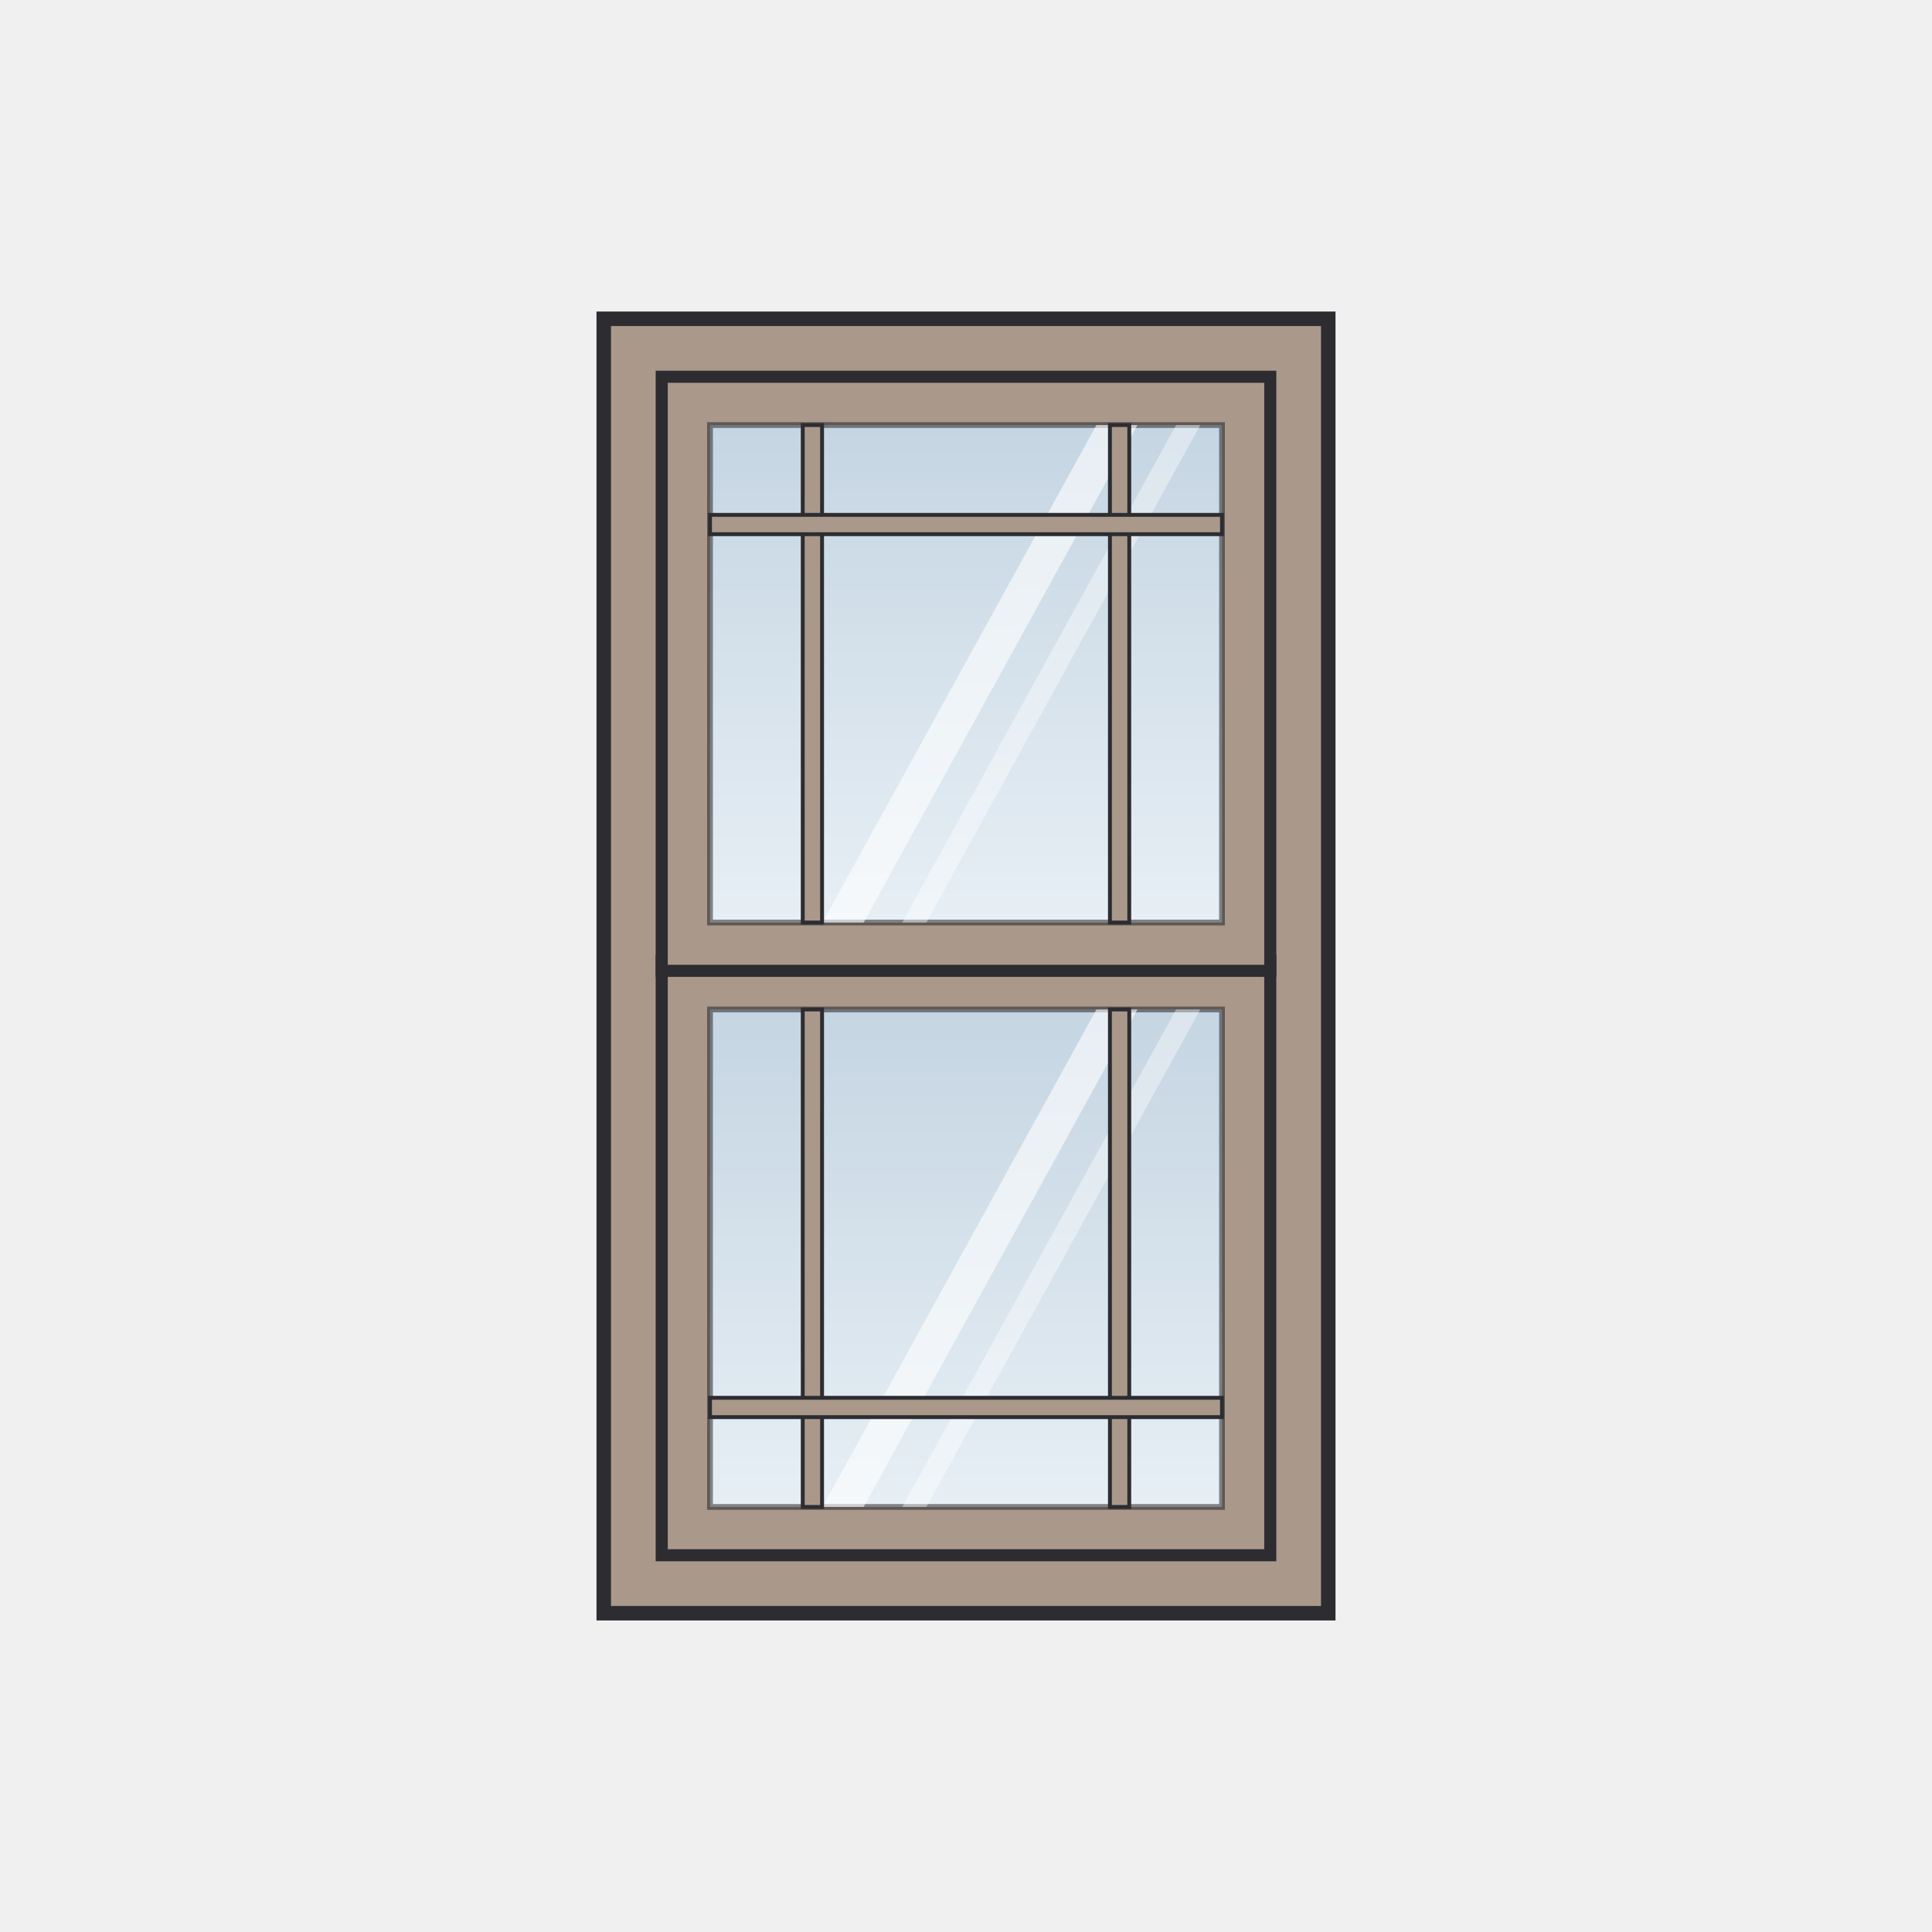
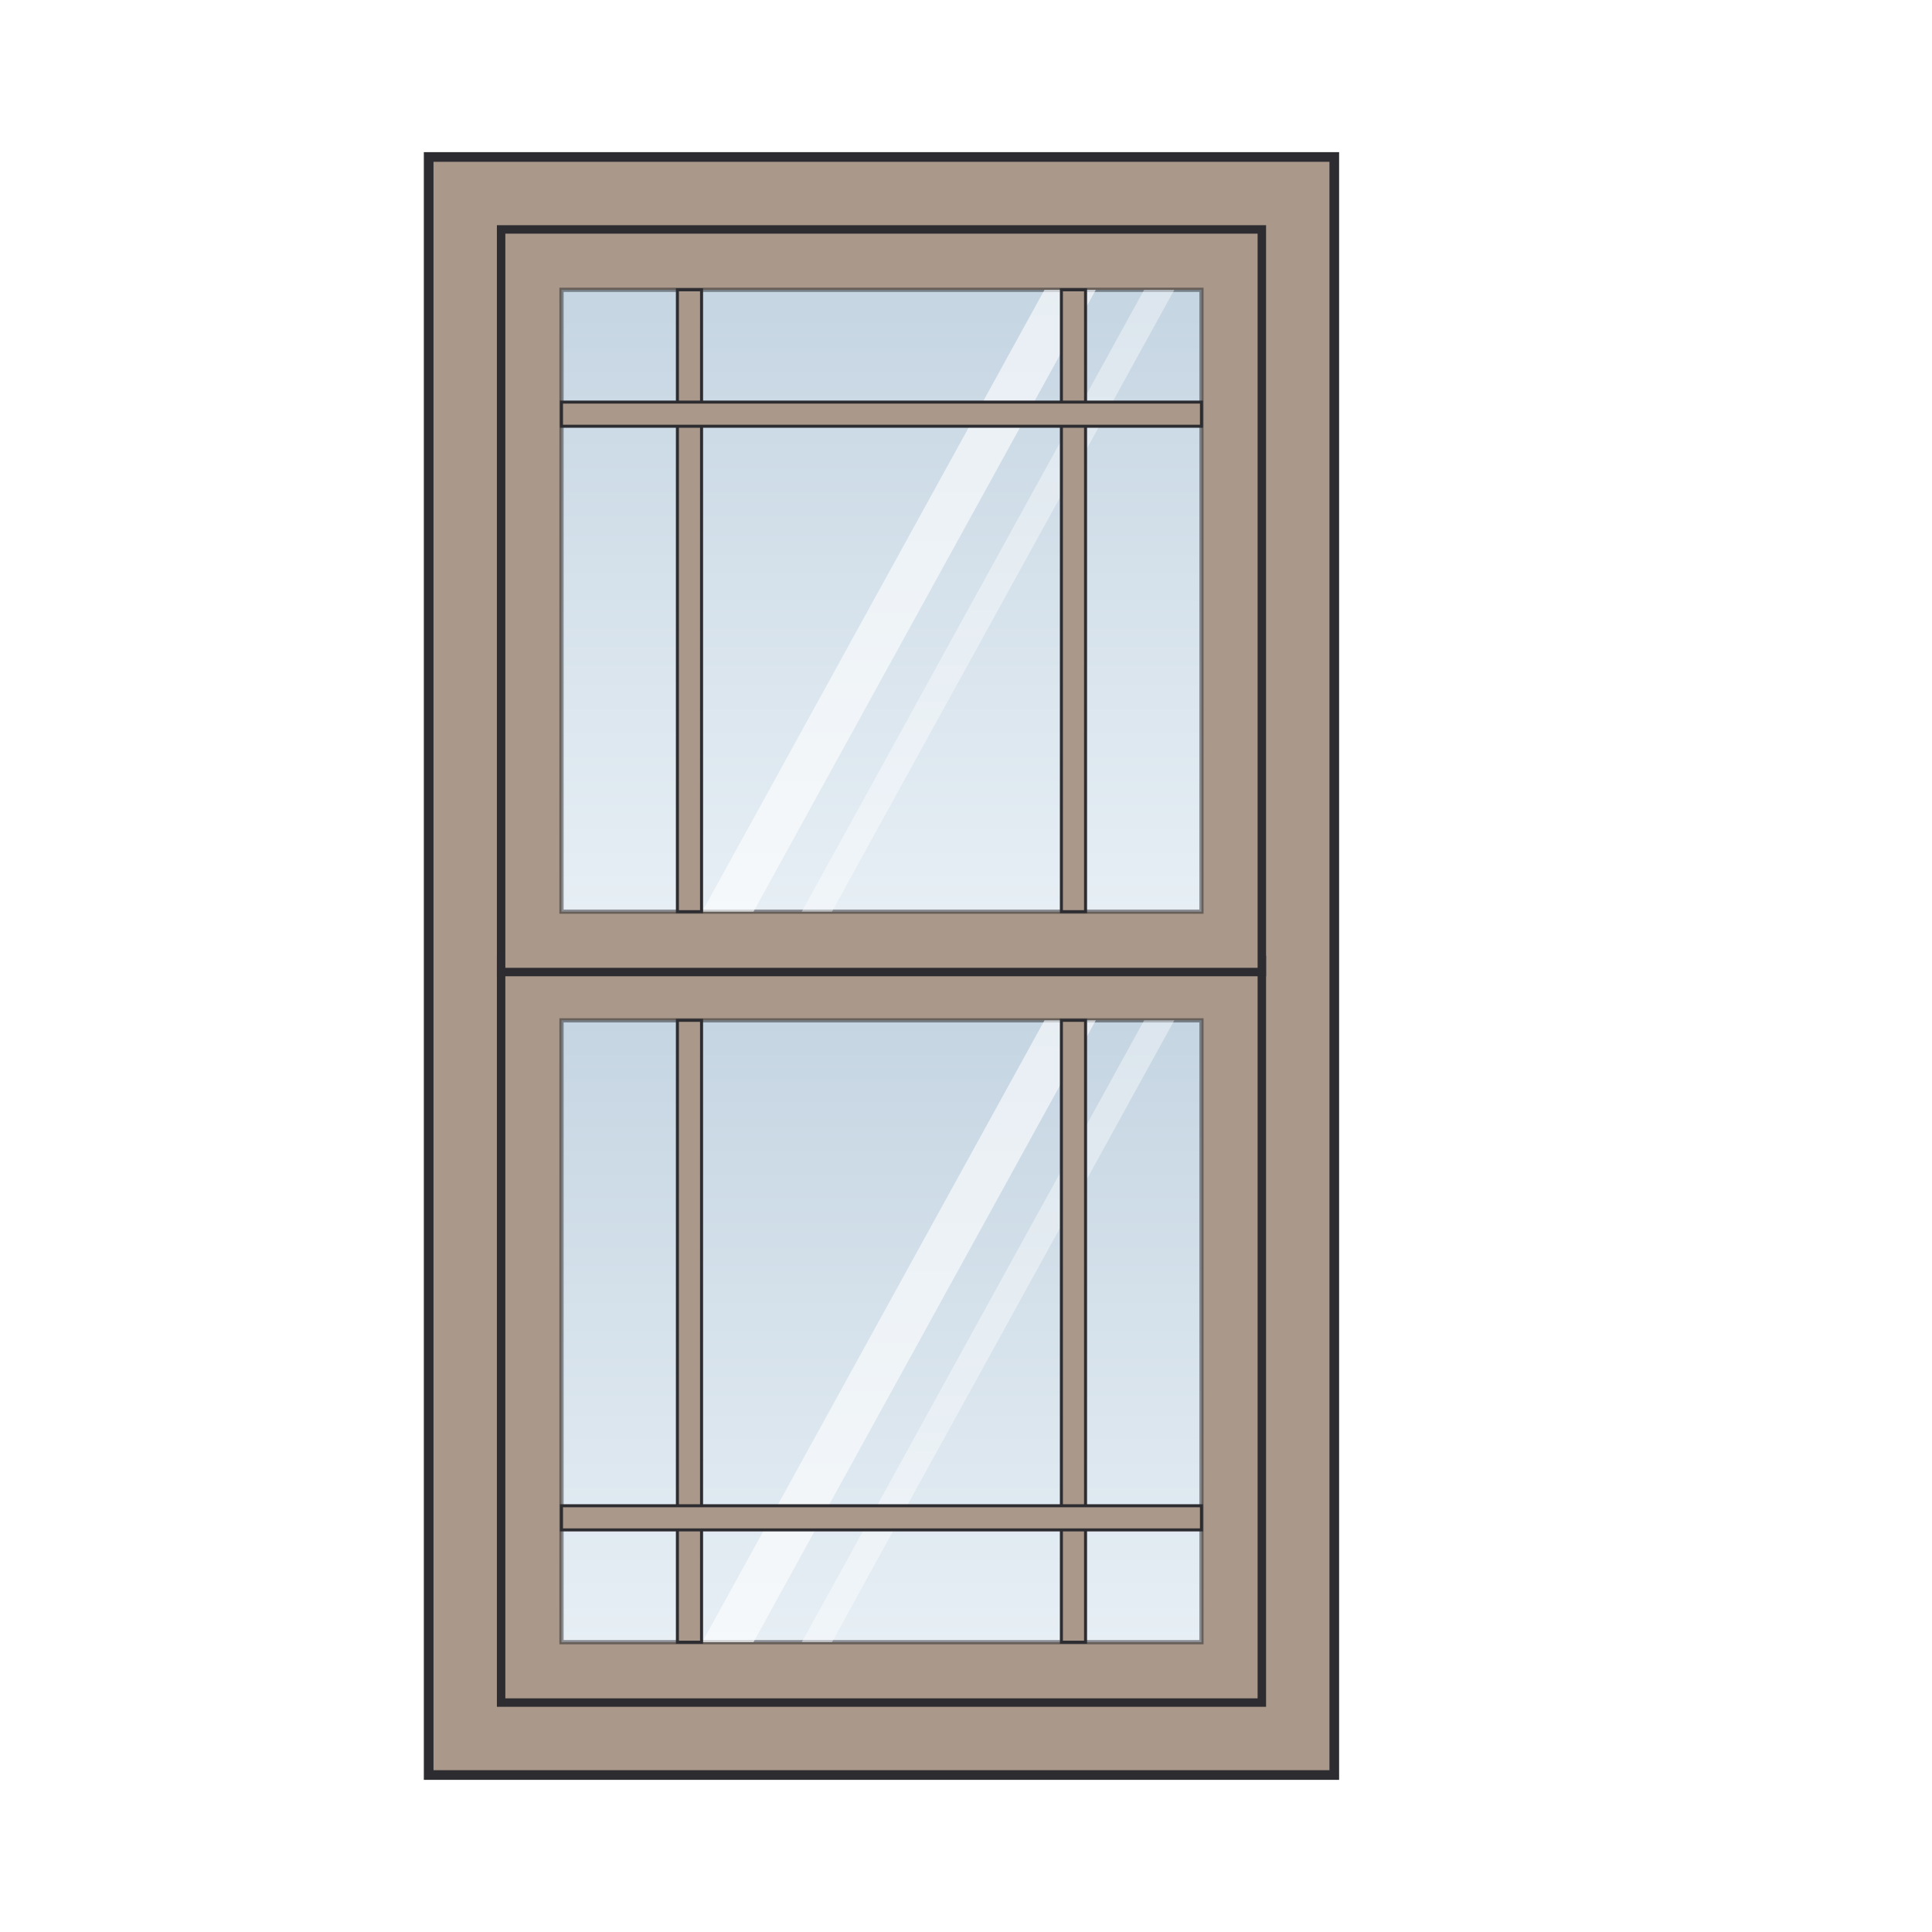
- <svg xmlns="http://www.w3.org/2000/svg" viewBox="0 0 400 400" width="400" height="400" role="img">
+ <svg xmlns="http://www.w3.org/2000/svg" viewBox="54.0 40.0 320.0 320.0" width="600" height="600" role="img">
  <defs>
    <linearGradient id="gl" x1="0" y1="0" x2="0" y2="1">
      <stop offset="0" stop-color="#C5D5E2" />
      <stop offset="1" stop-color="#E7EFF5" />
    </linearGradient>
    <pattern id="mesh" width="4" height="4" patternUnits="userSpaceOnUse">
      <rect width="4" height="4" fill="#B9C2CA" />
      <path d="M0 .5H4M.5 0V4" stroke="#19191D" stroke-opacity=".12" stroke-width="1" />
    </pattern>
    <pattern id="pine" width="14" height="14" patternUnits="userSpaceOnUse">
      <rect width="14" height="14" fill="#DFC195" />
      <path d="M3 0V14M9.5 0V14" stroke="#8C6030" stroke-opacity=".13" stroke-width="1" />
      <path d="M6 0V14" stroke="#FFFFFF" stroke-opacity=".12" stroke-width="1.4" />
    </pattern>
    <linearGradient id="shine" x1="0" y1="0" x2="1" y2="0">
      <stop offset="0" stop-color="#fff" stop-opacity="0" />
      <stop offset=".5" stop-color="#fff" stop-opacity=".75" />
      <stop offset="1" stop-color="#fff" stop-opacity="0" />
    </linearGradient>
  </defs>
-   <rect x="125.0" y="66.0" width="150.0" height="268.0" fill="#AA998B" stroke="#2C2C31" stroke-width="3" />
-   <rect x="137.0" y="78.0" width="126.0" height="244.0" fill="url(#mesh)" stroke="#19191D" stroke-width="1" stroke-opacity=".35" />
-   <rect x="137.0" y="199.0" width="126.0" height="123.0" fill="#AA998B" stroke="#2C2C31" stroke-width="2.5" />
+   <rect x="-400" y="-400" width="1200" height="1200" fill="#FFFFFF" />
+   <rect x="125.0" y="66.0" width="150.0" height="268.0" fill="#AA998B" stroke="#2C2C31" stroke-width="1.6" />
+   <rect x="137.0" y="78.0" width="126.0" height="244.0" fill="url(#mesh)" stroke="#19191D" stroke-width="0.6" stroke-opacity=".3" />
+   <rect x="137.0" y="199.0" width="126.0" height="123.0" fill="#AA998B" stroke="#2C2C31" stroke-width="1.4" />
  <clipPath id="c26">
    <rect x="147.0" y="209.0" width="106.0" height="103.0" />
  </clipPath>
-   <rect x="147.0" y="209.0" width="106.0" height="103.0" fill="url(#gl)" stroke="#19191D" stroke-width="1.2" stroke-opacity=".5" />
+   <rect x="147.0" y="209.0" width="106.0" height="103.0" fill="url(#gl)" stroke="#19191D" stroke-width="0.7" stroke-opacity=".45" />
  <g clip-path="url(#c26)">
    <polygon points="170.3,312.0 178.8,312.0 235.5,209.0 227.0,209.0" fill="#fff" fill-opacity=".6" />
    <polygon points="186.8,312.0 191.8,312.0 248.5,209.0 243.5,209.0" fill="#fff" fill-opacity=".4" />
  </g>
-   <rect x="166.2" y="209.0" width="4.0" height="103.0" fill="#AA998B" stroke="#2C2C31" stroke-width="0.8" />
-   <rect x="229.8" y="209.0" width="4.0" height="103.0" fill="#AA998B" stroke="#2C2C31" stroke-width="0.8" />
-   <rect x="147.0" y="289.4" width="106.0" height="4.0" fill="#AA998B" stroke="#2C2C31" stroke-width="0.8" />
-   <rect x="137.0" y="78.0" width="126.0" height="123.0" fill="#AA998B" stroke="#2C2C31" stroke-width="2.5" />
+   <rect x="166.2" y="209.0" width="4.0" height="103.0" fill="#AA998B" stroke="#2C2C31" stroke-width="0.5" />
+   <rect x="229.8" y="209.0" width="4.0" height="103.0" fill="#AA998B" stroke="#2C2C31" stroke-width="0.5" />
+   <rect x="147.0" y="289.4" width="106.0" height="4.0" fill="#AA998B" stroke="#2C2C31" stroke-width="0.5" />
+   <rect x="137.0" y="78.0" width="126.0" height="123.0" fill="#AA998B" stroke="#2C2C31" stroke-width="1.4" />
  <clipPath id="c25">
    <rect x="147.0" y="88.0" width="106.0" height="103.0" />
  </clipPath>
-   <rect x="147.0" y="88.0" width="106.0" height="103.0" fill="url(#gl)" stroke="#19191D" stroke-width="1.2" stroke-opacity=".5" />
+   <rect x="147.0" y="88.0" width="106.0" height="103.0" fill="url(#gl)" stroke="#19191D" stroke-width="0.7" stroke-opacity=".45" />
  <g clip-path="url(#c25)">
    <polygon points="170.3,191.0 178.8,191.0 235.5,88.0 227.0,88.0" fill="#fff" fill-opacity=".6" />
    <polygon points="186.8,191.0 191.8,191.0 248.5,88.0 243.5,88.0" fill="#fff" fill-opacity=".4" />
  </g>
-   <rect x="166.2" y="88.0" width="4.0" height="103.0" fill="#AA998B" stroke="#2C2C31" stroke-width="0.8" />
-   <rect x="229.8" y="88.0" width="4.0" height="103.0" fill="#AA998B" stroke="#2C2C31" stroke-width="0.8" />
-   <rect x="147.0" y="106.6" width="106.0" height="4.0" fill="#AA998B" stroke="#2C2C31" stroke-width="0.8" />
+   <rect x="166.2" y="88.0" width="4.0" height="103.0" fill="#AA998B" stroke="#2C2C31" stroke-width="0.5" />
+   <rect x="229.8" y="88.0" width="4.0" height="103.0" fill="#AA998B" stroke="#2C2C31" stroke-width="0.5" />
+   <rect x="147.0" y="106.6" width="106.0" height="4.0" fill="#AA998B" stroke="#2C2C31" stroke-width="0.5" />
</svg>
